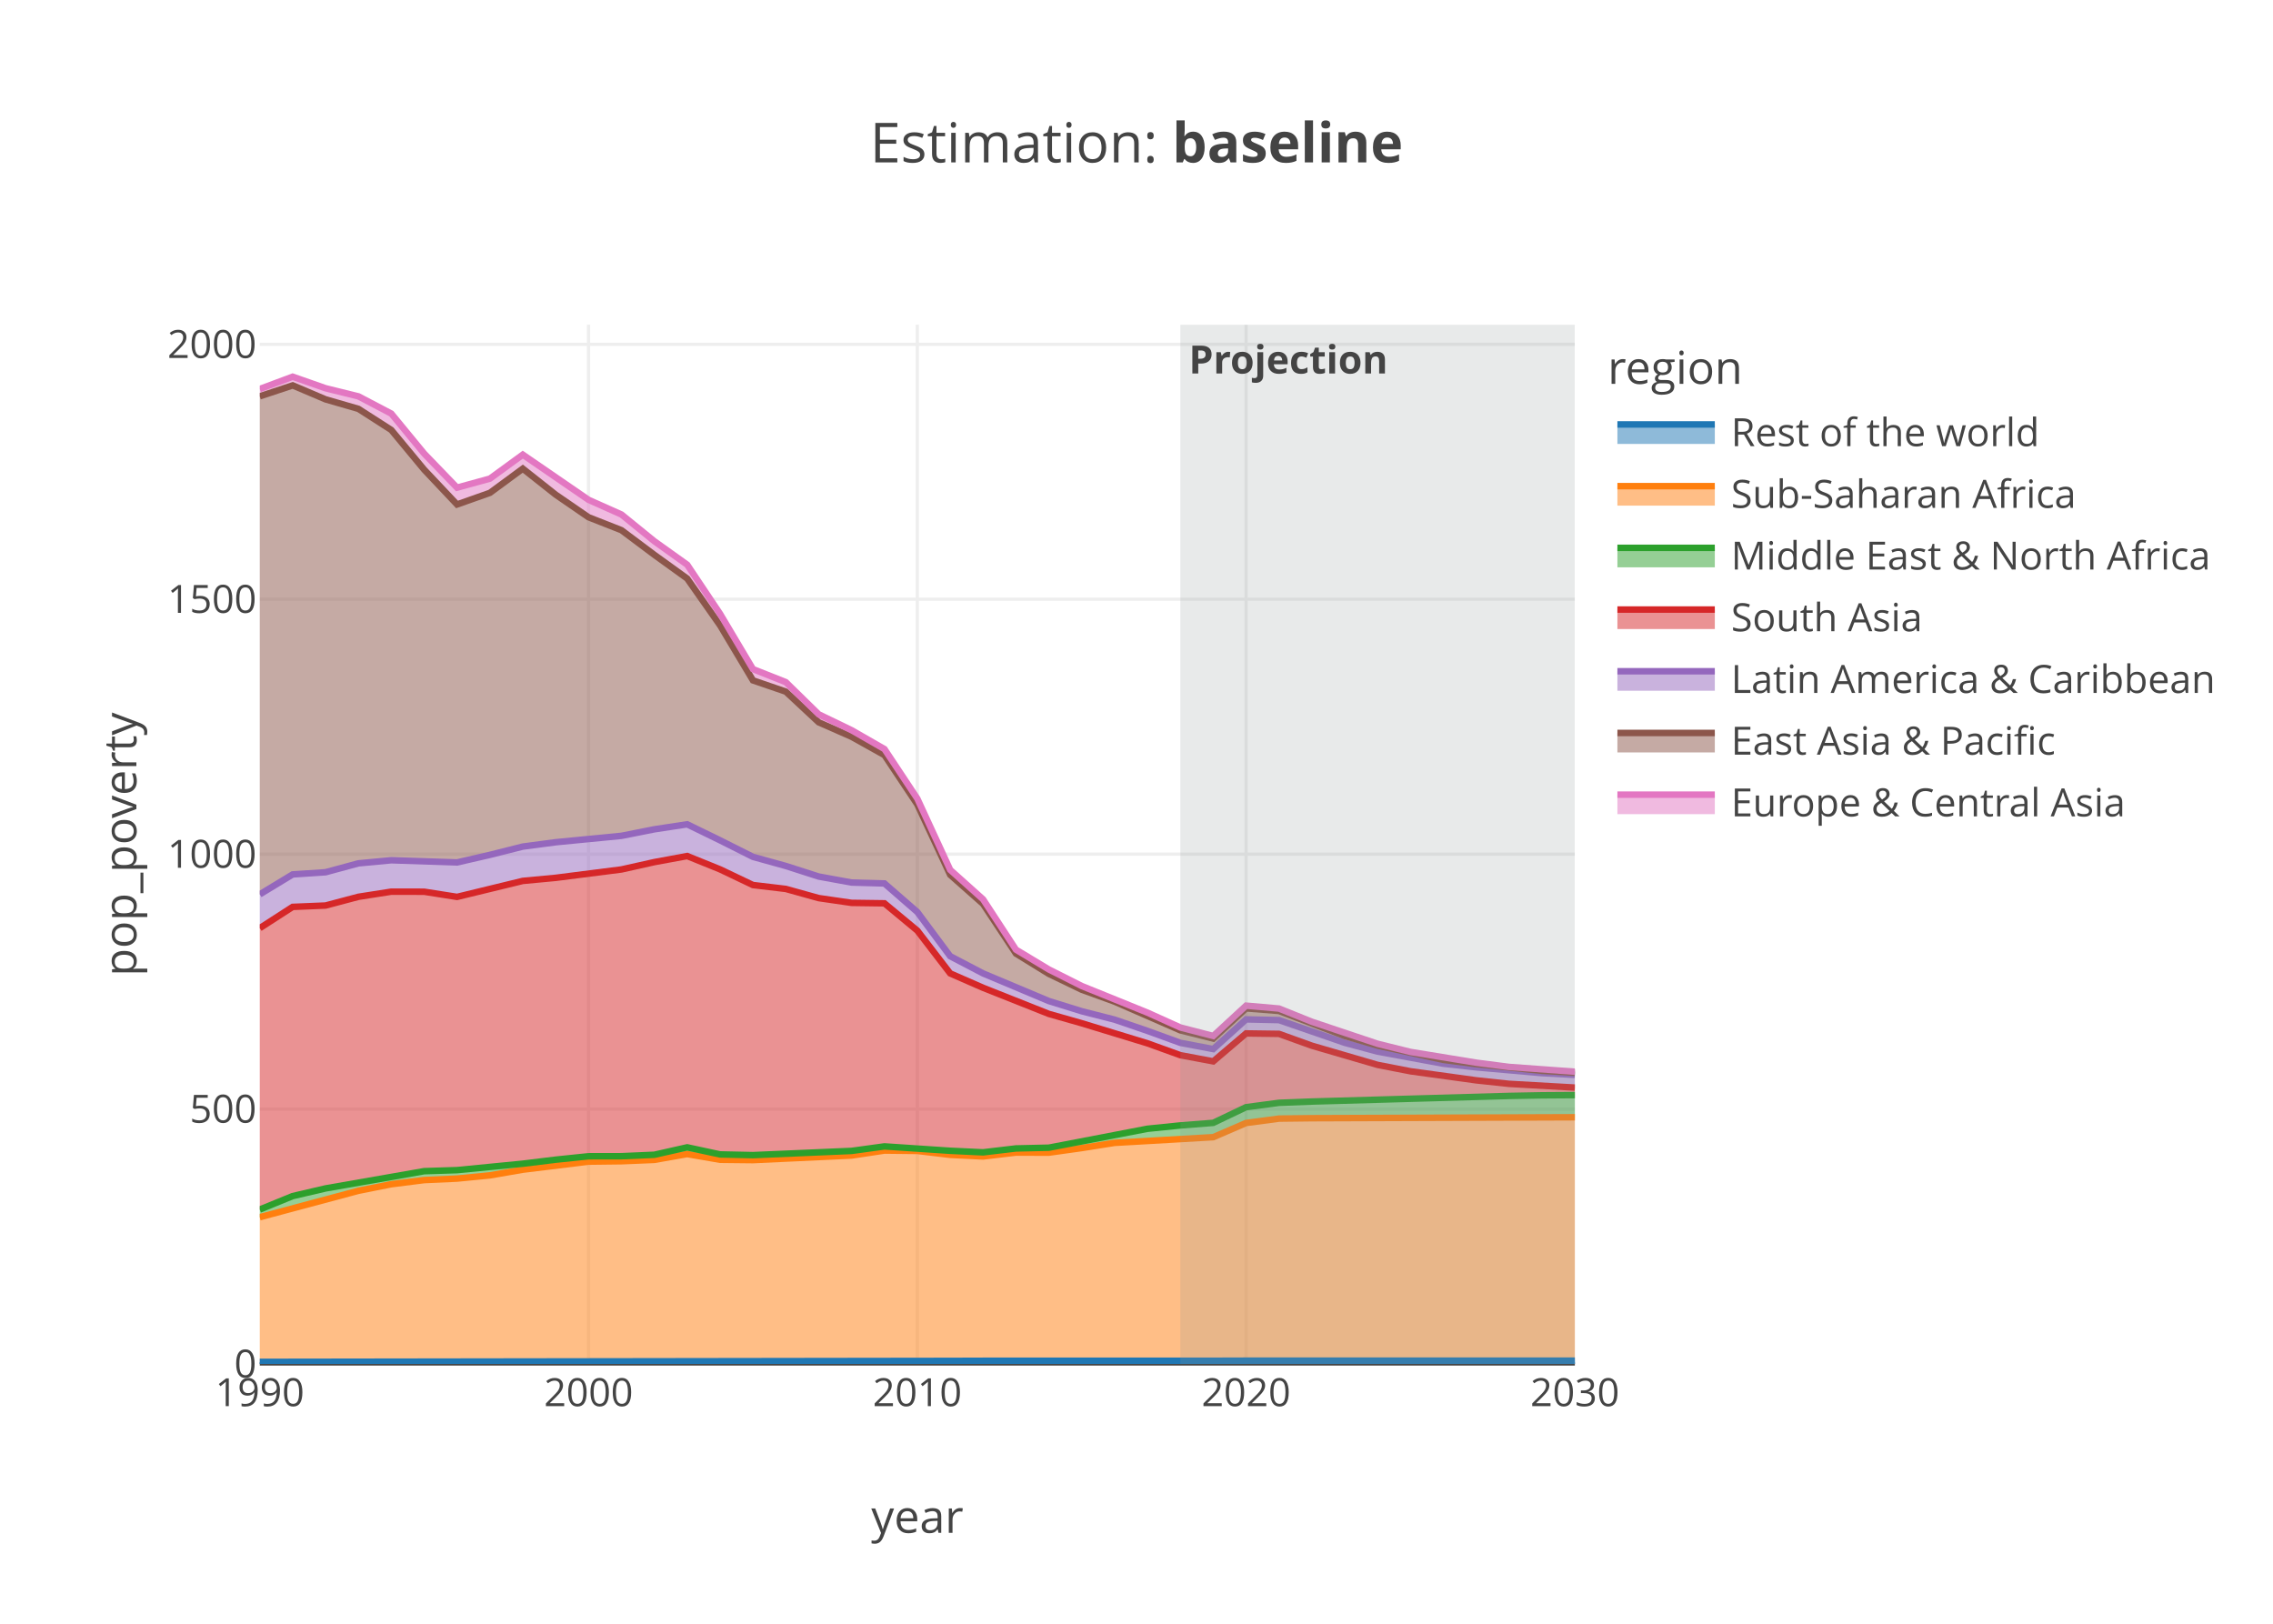
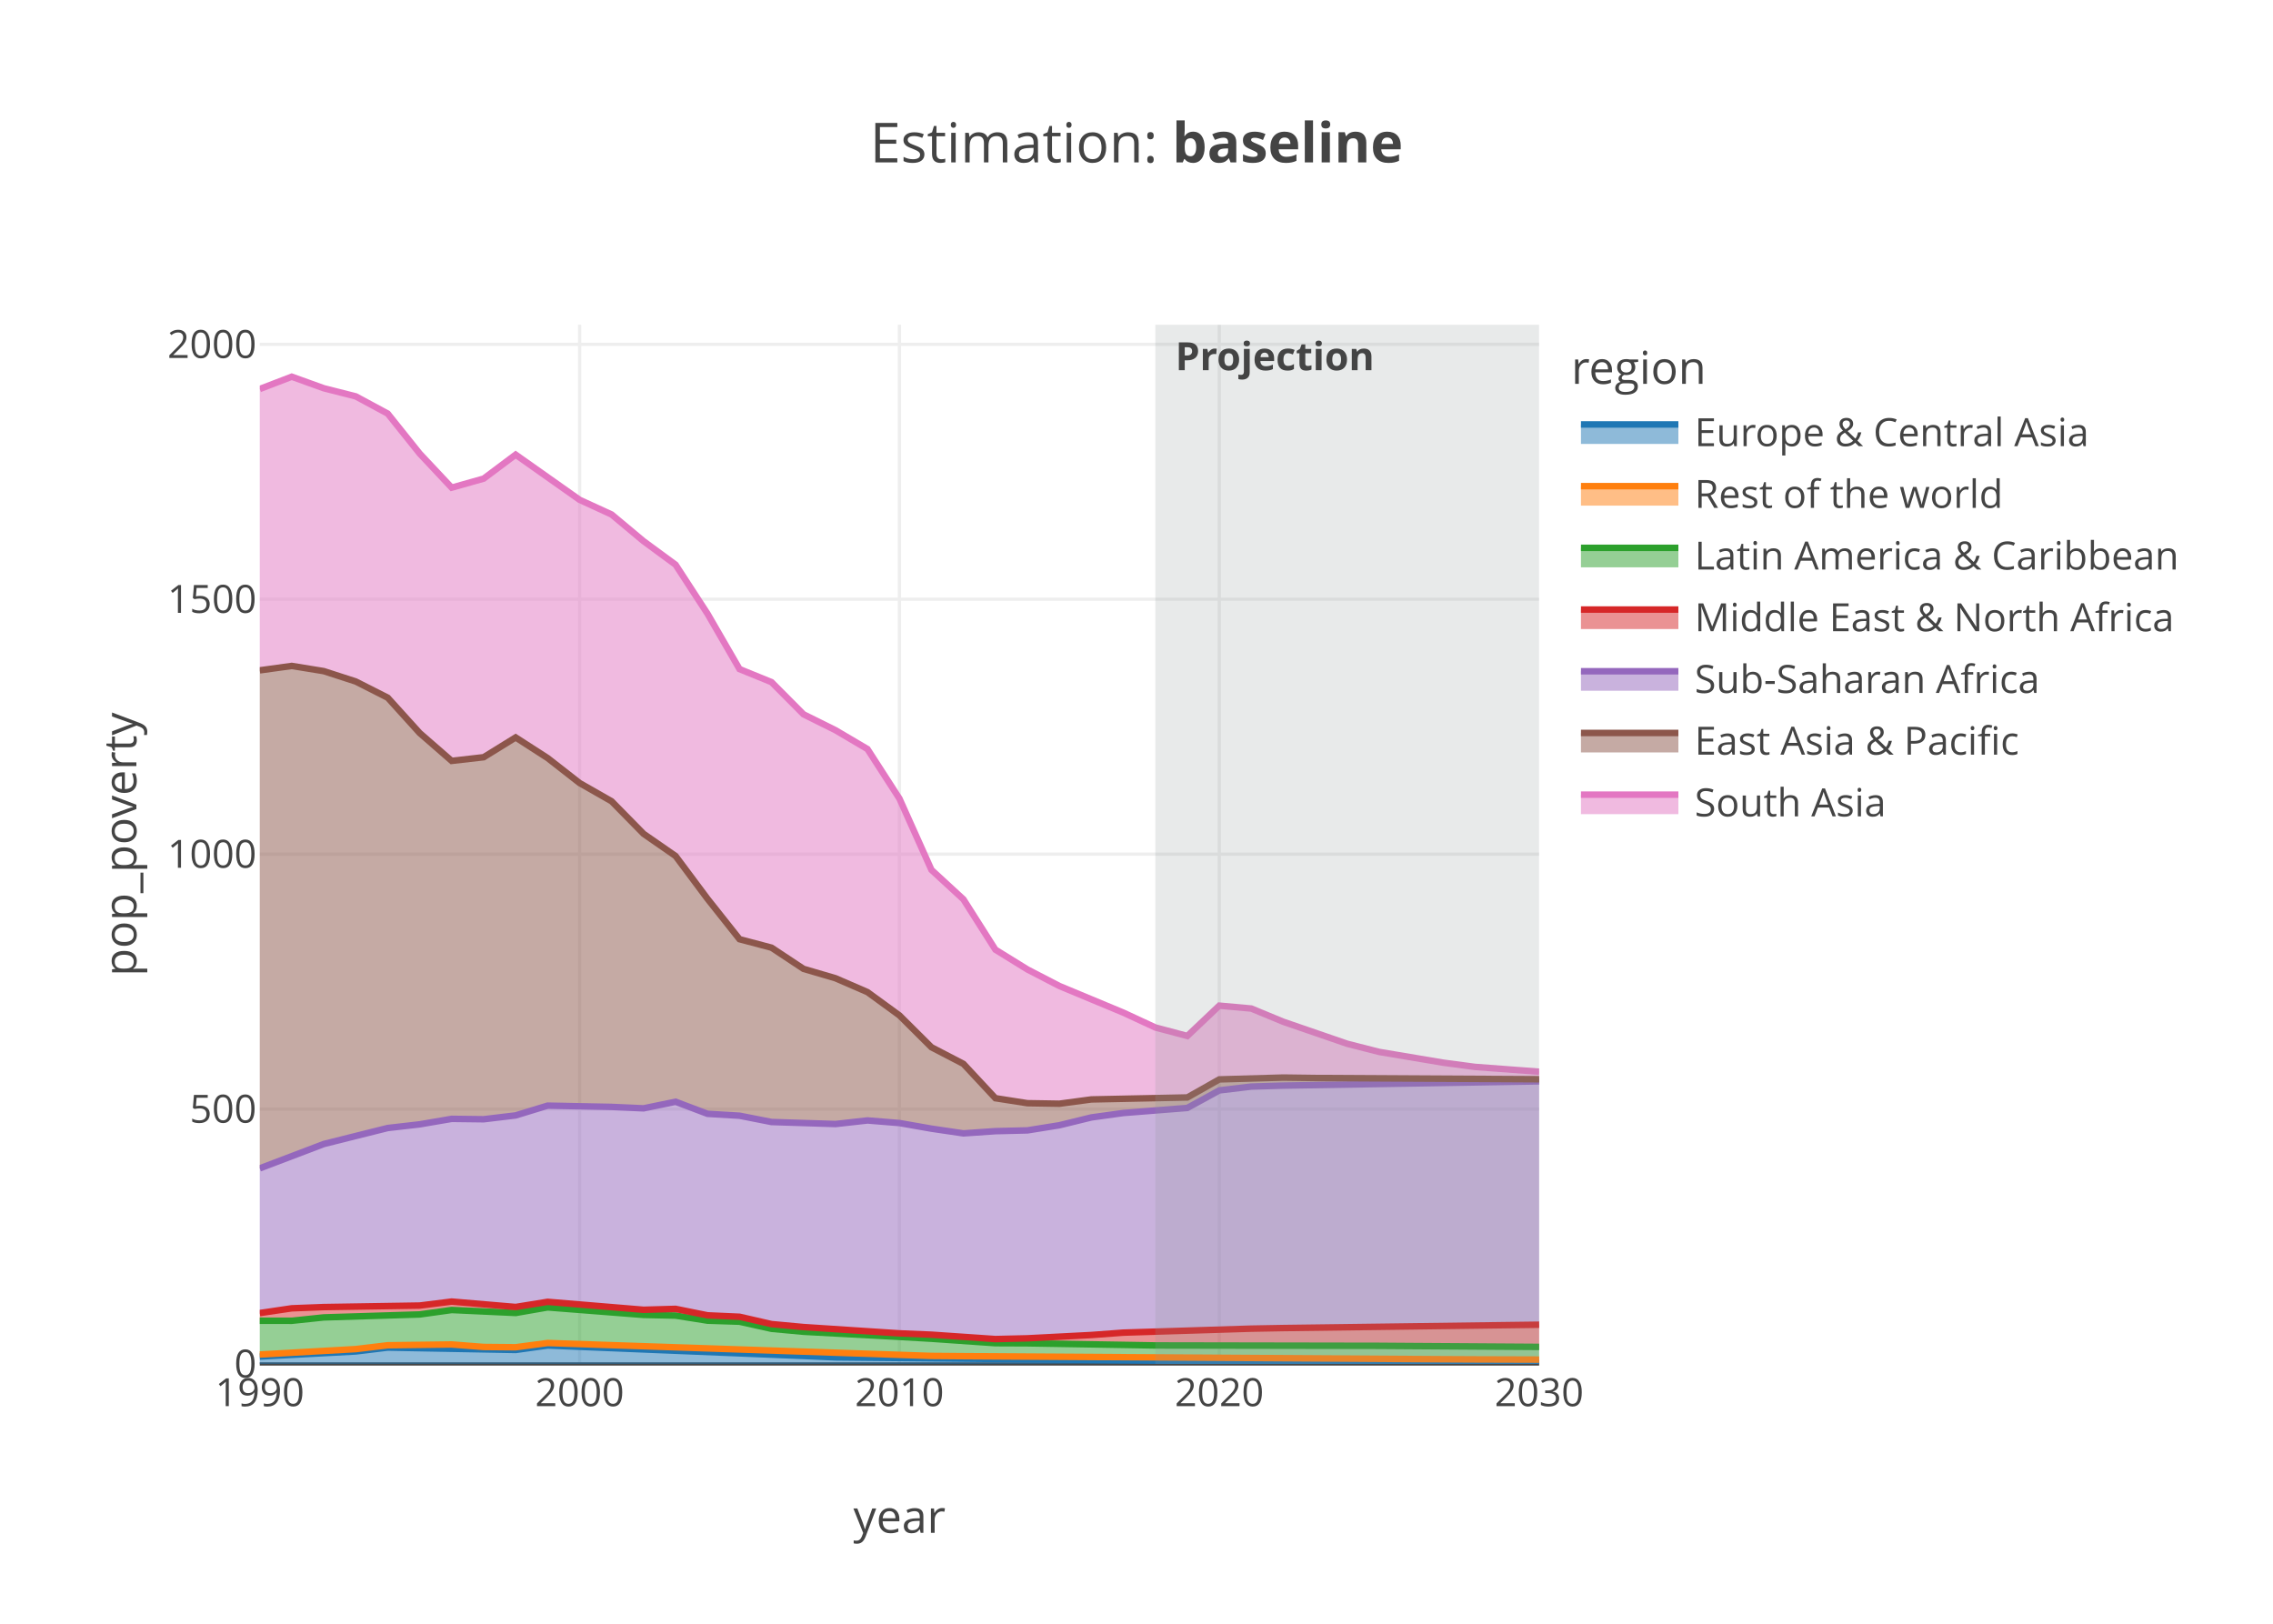
<svg xmlns="http://www.w3.org/2000/svg" class="main-svg" width="700" height="500" style="" viewBox="0 0 700 500">
  <rect x="0" y="0" width="700" height="500" style="fill: rgb(255, 255, 255); fill-opacity: 1;" />
-   <defs id="defs-37c6f0">
+   <defs id="defs-9ae7e0">
    <g class="clips">
-       <clipPath id="clip37c6f0xyplot" class="plotclip">
-         <rect width="405" height="320" />
+       <clipPath id="clip9ae7e0xyplot" class="plotclip">
+         <rect width="394" height="320" />
      </clipPath>
-       <clipPath class="axesclip" id="clip37c6f0x">
-         <rect x="80" y="0" width="405" height="500" />
+       <clipPath class="axesclip" id="clip9ae7e0x">
+         <rect x="80" y="0" width="394" height="500" />
      </clipPath>
-       <clipPath class="axesclip" id="clip37c6f0y">
+       <clipPath class="axesclip" id="clip9ae7e0y">
        <rect x="0" y="100" width="700" height="320" />
      </clipPath>
-       <clipPath class="axesclip" id="clip37c6f0xy">
-         <rect x="80" y="100" width="405" height="320" />
+       <clipPath class="axesclip" id="clip9ae7e0xy">
+         <rect x="80" y="100" width="394" height="320" />
      </clipPath>
    </g>
    <g class="gradients" />
    <g class="patterns" />
  </defs>
  <g class="bglayer" />
  <g class="layer-below">
    <g class="imagelayer" />
    <g class="shapelayer" />
  </g>
  <g class="cartesianlayer">
    <g class="subplot xy">
      <g class="layer-subplot">
        <g class="shapelayer" />
        <g class="imagelayer" />
      </g>
-       <g class="minor-gridlayer">
-         <g class="x" />
-         <g class="y" />
-       </g>
      <g class="gridlayer">
        <g class="x">
-           <path class="xgrid crisp" transform="translate(181.25,0)" d="M0,100v320" style="stroke: rgb(238, 238, 238); stroke-opacity: 1; stroke-width: 1px;" />
-           <path class="xgrid crisp" transform="translate(282.5,0)" d="M0,100v320" style="stroke: rgb(238, 238, 238); stroke-opacity: 1; stroke-width: 1px;" />
-           <path class="xgrid crisp" transform="translate(383.75,0)" d="M0,100v320" style="stroke: rgb(238, 238, 238); stroke-opacity: 1; stroke-width: 1px;" />
+           <path class="xgrid crisp" transform="translate(178.5,0)" d="M0,100v320" style="stroke: rgb(238, 238, 238); stroke-opacity: 1; stroke-width: 1px;" />
+           <path class="xgrid crisp" transform="translate(277,0)" d="M0,100v320" style="stroke: rgb(238, 238, 238); stroke-opacity: 1; stroke-width: 1px;" />
+           <path class="xgrid crisp" transform="translate(375.5,0)" d="M0,100v320" style="stroke: rgb(238, 238, 238); stroke-opacity: 1; stroke-width: 1px;" />
        </g>
        <g class="y">
-           <path class="ygrid crisp" transform="translate(0,341.51)" d="M80,0h405" style="stroke: rgb(238, 238, 238); stroke-opacity: 1; stroke-width: 1px;" />
-           <path class="ygrid crisp" transform="translate(0,263.01)" d="M80,0h405" style="stroke: rgb(238, 238, 238); stroke-opacity: 1; stroke-width: 1px;" />
-           <path class="ygrid crisp" transform="translate(0,184.52)" d="M80,0h405" style="stroke: rgb(238, 238, 238); stroke-opacity: 1; stroke-width: 1px;" />
-           <path class="ygrid crisp" transform="translate(0,106.03)" d="M80,0h405" style="stroke: rgb(238, 238, 238); stroke-opacity: 1; stroke-width: 1px;" />
+           <path class="ygrid crisp" transform="translate(0,341.51)" d="M80,0h394" style="stroke: rgb(238, 238, 238); stroke-opacity: 1; stroke-width: 1px;" />
+           <path class="ygrid crisp" transform="translate(0,263.01)" d="M80,0h394" style="stroke: rgb(238, 238, 238); stroke-opacity: 1; stroke-width: 1px;" />
+           <path class="ygrid crisp" transform="translate(0,184.52)" d="M80,0h394" style="stroke: rgb(238, 238, 238); stroke-opacity: 1; stroke-width: 1px;" />
+           <path class="ygrid crisp" transform="translate(0,106.03)" d="M80,0h394" style="stroke: rgb(238, 238, 238); stroke-opacity: 1; stroke-width: 1px;" />
        </g>
      </g>
      <g class="zerolinelayer">
-         <path class="yzl zl crisp" transform="translate(0,420)" d="M80,0h405" style="stroke: rgb(68, 68, 68); stroke-opacity: 1; stroke-width: 1px;" />
+         <path class="yzl zl crisp" transform="translate(0,420)" d="M80,0h394" style="stroke: rgb(68, 68, 68); stroke-opacity: 1; stroke-width: 1px;" />
      </g>
      <path class="xlines-below" />
      <path class="ylines-below" />
      <g class="overlines-below" />
      <g class="xaxislayer-below" />
      <g class="yaxislayer-below" />
      <g class="overaxes-below" />
-       <g class="plot" transform="translate(80,100)" clip-path="url(#clip37c6f0xyplot)">
+       <g class="plot" transform="translate(80,100)" clip-path="url(#clip9ae7e0xyplot)">
        <g class="scatterlayer mlayer">
-           <g class="trace scatter tracee6dfb1" style="stroke-miterlimit: 2;">
-             <g class="fills">
-               <g>
-                 <path class="js-fill" d="M405,320L0,320L0,319.36L212.63,319.06L222.75,319.03L293.63,319.02L303.75,318.99L405,318.99" style="fill: rgb(31, 119, 180); fill-opacity: 0.5; stroke-width: 0;" />
-               </g>
-               <g>
-                 <path class="js-fill" d="M0,274.81L30.38,266.68L40.5,264.66L50.63,263.38L60.75,262.92L70.88,261.93L81,260.18L101.25,257.7L111.38,257.58L121.5,257.16L131.63,255.37L141.75,257.12L151.88,257.23L182.25,255.82L192.38,254.29L202.5,254.4L212.63,255.61L222.75,256.11L232.88,254.91L243,254.94L253.13,253.52L263.25,251.92L273.38,251.34L293.63,250.17L303.75,245.8L313.88,244.45L324,244.33L405,244.04L405,318.99L303.75,318.99L293.63,319.02L222.75,319.03L212.63,319.06L0,319.36Z" style="fill: rgb(255, 127, 14); fill-opacity: 0.5; stroke-width: 0;" />
-               </g>
-             </g>
-             <g class="errorbars" />
-             <g class="lines">
-               <path class="js-line" d="M0,319.36L212.63,319.06L222.75,319.03L293.63,319.02L303.75,318.99L405,318.99" style="vector-effect: non-scaling-stroke; fill: none; stroke: rgb(31, 119, 180); stroke-opacity: 1; stroke-width: 2px; opacity: 1;" />
-             </g>
-             <g class="points" />
-             <g class="text" />
-           </g>
-           <g class="trace scatter tracea8eca3" style="stroke-miterlimit: 2;">
-             <g class="fills">
-               <g>
-                 <path class="js-fill" d="M0,272.45L10.13,268.31L20.25,265.95L50.63,260.64L60.75,260.32L81,258.34L91.13,257.1L101.25,256.05L111.38,256.03L121.5,255.59L131.63,253.3L141.75,255.48L151.88,255.7L182.25,254.4L192.38,253.01L212.63,254.36L222.75,254.84L232.88,253.64L243,253.41L273.38,247.58L283.5,246.55L293.63,245.76L303.75,240.93L313.88,239.59L324,239.2L384.75,237.47L394.88,237.28L405,237.21L405,244.04L324,244.33L313.88,244.45L303.75,245.8L293.63,250.17L273.38,251.34L263.25,251.92L253.13,253.52L243,254.94L232.88,254.91L222.75,256.11L212.63,255.61L202.5,254.4L192.38,254.29L182.25,255.82L151.88,257.23L141.75,257.12L131.63,255.37L121.5,257.16L111.38,257.58L101.25,257.7L81,260.18L70.88,261.93L60.75,262.92L50.63,263.38L40.5,264.66L30.38,266.68L0,274.81Z" style="fill: rgb(44, 160, 44); fill-opacity: 0.5; stroke-width: 0;" />
-               </g>
-             </g>
-             <g class="errorbars" />
-             <g class="lines">
-               <path class="js-line" d="M0,274.81L30.38,266.68L40.5,264.66L50.63,263.38L60.75,262.92L70.88,261.93L81,260.18L101.25,257.7L111.38,257.58L121.5,257.16L131.63,255.37L141.75,257.12L151.88,257.23L182.25,255.82L192.38,254.29L202.5,254.4L212.63,255.61L222.75,256.11L232.88,254.91L243,254.94L253.13,253.52L263.25,251.92L273.38,251.34L293.63,250.17L303.75,245.8L313.88,244.45L324,244.33L405,244.04" style="vector-effect: non-scaling-stroke; fill: none; stroke: rgb(255, 127, 14); stroke-opacity: 1; stroke-width: 2px; opacity: 1;" />
-             </g>
-             <g class="points" />
-             <g class="text" />
-           </g>
-           <g class="trace scatter trace285549" style="stroke-miterlimit: 2;">
-             <g class="fills">
-               <g>
-                 <path class="js-fill" d="M0,185.8L10.13,179.26L20.25,178.84L30.38,176.15L40.5,174.57L50.63,174.59L60.75,176.18L81,171.26L91.13,170.31L111.38,167.73L121.5,165.47L131.63,163.6L141.75,167.7L151.88,172.53L162,173.73L172.13,176.55L182.25,178.02L192.38,178.16L202.5,186.56L212.63,199.74L222.75,204.17L243,212.21L253.13,215.09L273.38,221.27L283.5,224.92L293.63,226.83L303.75,218.22L313.88,218.36L324,222L344.25,227.91L354.38,229.88L374.63,232.67L384.75,233.75L405,234.9L405,237.21L394.88,237.28L384.75,237.47L324,239.2L313.88,239.59L303.75,240.93L293.63,245.76L283.5,246.55L273.38,247.58L243,253.41L232.88,253.64L222.75,254.84L212.63,254.36L192.38,253.01L182.25,254.4L151.88,255.7L141.75,255.48L131.63,253.3L121.5,255.59L111.38,256.03L101.25,256.05L91.13,257.1L81,258.34L60.75,260.32L50.63,260.64L20.25,265.95L10.13,268.31L0,272.45Z" style="fill: rgb(214, 39, 40); fill-opacity: 0.5; stroke-width: 0;" />
-               </g>
-             </g>
-             <g class="errorbars" />
-             <g class="lines">
-               <path class="js-line" d="M0,272.45L10.13,268.31L20.25,265.95L50.63,260.64L60.75,260.32L81,258.34L91.13,257.1L101.25,256.05L111.38,256.03L121.5,255.59L131.63,253.3L141.75,255.48L151.88,255.7L182.25,254.4L192.38,253.01L212.63,254.36L222.75,254.84L232.88,253.64L243,253.41L273.38,247.58L283.5,246.55L293.63,245.76L303.75,240.93L313.88,239.59L324,239.2L384.75,237.47L394.88,237.28L405,237.21" style="vector-effect: non-scaling-stroke; fill: none; stroke: rgb(44, 160, 44); stroke-opacity: 1; stroke-width: 2px; opacity: 1;" />
-             </g>
-             <g class="points" />
-             <g class="text" />
-           </g>
-           <g class="trace scatter trace031936" style="stroke-miterlimit: 2;">
-             <g class="fills">
-               <g>
-                 <path class="js-fill" d="M0,175.4L10.13,169.26L20.25,168.59L30.38,165.85L40.5,164.9L60.75,165.57L70.88,163.24L81,160.69L91.13,159.35L111.38,157.38L121.5,155.37L131.63,153.83L141.75,158.76L151.88,163.85L162,166.66L172.13,169.91L182.25,171.76L192.38,172.04L202.5,180.84L212.63,194.45L222.75,199.74L243,208.25L253.13,211.39L263.25,213.97L273.38,217.44L283.5,221.12L293.63,223.04L303.75,213.9L313.88,214.12L334.13,221.11L344.25,223.82L364.5,227.55L374.63,228.67L394.88,230.45L405,230.99L405,234.9L384.75,233.75L374.63,232.67L354.38,229.88L344.25,227.91L324,222L313.88,218.36L303.75,218.22L293.63,226.83L283.5,224.92L273.38,221.27L253.13,215.09L243,212.21L222.75,204.17L212.63,199.74L202.5,186.56L192.38,178.16L182.25,178.02L172.13,176.55L162,173.73L151.88,172.53L141.75,167.7L131.63,163.6L121.5,165.47L111.38,167.73L91.13,170.31L81,171.26L60.75,176.18L50.63,174.59L40.5,174.57L30.38,176.15L20.25,178.84L10.13,179.26L0,185.8Z" style="fill: rgb(148, 103, 189); fill-opacity: 0.5; stroke-width: 0;" />
-               </g>
-             </g>
-             <g class="errorbars" />
-             <g class="lines">
-               <path class="js-line" d="M0,185.8L10.13,179.26L20.25,178.84L30.38,176.15L40.5,174.57L50.63,174.59L60.75,176.18L81,171.26L91.13,170.31L111.38,167.73L121.5,165.47L131.63,163.6L141.75,167.7L151.88,172.53L162,173.73L172.13,176.55L182.25,178.02L192.38,178.16L202.5,186.56L212.63,199.74L222.75,204.17L243,212.21L253.13,215.09L273.38,221.27L283.5,224.92L293.63,226.83L303.75,218.22L313.88,218.36L324,222L344.25,227.91L354.38,229.88L374.63,232.67L384.75,233.75L405,234.9" style="vector-effect: non-scaling-stroke; fill: none; stroke: rgb(214, 39, 40); stroke-opacity: 1; stroke-width: 2px; opacity: 1;" />
-             </g>
-             <g class="points" />
-             <g class="text" />
-           </g>
-           <g class="trace scatter tracec7bfd0" style="stroke-miterlimit: 2;">
-             <g class="fills">
-               <g>
-                 <path class="js-fill" d="M0,22.04L10.13,18.67L20.25,22.97L30.38,25.9L40.5,32.4L50.63,44.62L60.75,55.34L70.88,51.76L81,44.31L91.13,52.32L101.25,59.28L111.38,63.26L121.5,70.84L131.63,78.15L141.75,92.56L151.88,109.51L162,112.98L172.13,122.42L182.25,126.87L192.38,132.52L202.5,147.7L212.63,169.39L222.75,178.35L232.88,193.64L243,199.88L253.13,204.76L263.25,208.43L283.5,217.27L293.63,219.81L303.75,210.51L313.88,211.31L334.13,219.02L344.25,221.98L364.5,226.37L374.63,227.68L394.88,229.74L405,230.34L405,230.99L394.88,230.45L374.63,228.67L364.5,227.55L344.25,223.82L334.13,221.11L313.88,214.12L303.75,213.9L293.63,223.04L283.5,221.12L273.38,217.44L263.25,213.97L253.13,211.39L243,208.25L222.75,199.74L212.63,194.45L202.5,180.84L192.38,172.04L182.25,171.76L172.13,169.91L162,166.66L151.88,163.85L141.75,158.76L131.63,153.83L121.5,155.37L111.38,157.38L91.13,159.35L81,160.69L70.88,163.24L60.75,165.57L40.5,164.9L30.38,165.85L20.25,168.59L10.13,169.26L0,175.4Z" style="fill: rgb(140, 86, 75); fill-opacity: 0.5; stroke-width: 0;" />
-               </g>
-             </g>
-             <g class="errorbars" />
-             <g class="lines">
-               <path class="js-line" d="M0,175.4L10.13,169.26L20.25,168.59L30.38,165.85L40.5,164.9L60.75,165.57L70.88,163.24L81,160.69L91.13,159.35L111.38,157.38L121.5,155.37L131.63,153.83L141.75,158.76L151.88,163.85L162,166.66L172.13,169.91L182.25,171.76L192.38,172.04L202.5,180.84L212.63,194.45L222.75,199.74L243,208.25L253.13,211.39L263.25,213.97L273.38,217.44L283.5,221.12L293.63,223.04L303.75,213.9L313.88,214.12L334.13,221.11L344.25,223.82L364.5,227.55L374.63,228.67L394.88,230.45L405,230.99" style="vector-effect: non-scaling-stroke; fill: none; stroke: rgb(148, 103, 189); stroke-opacity: 1; stroke-width: 2px; opacity: 1;" />
-             </g>
-             <g class="points" />
-             <g class="text" />
-           </g>
-           <g class="trace scatter traceefa8aa" style="stroke-miterlimit: 2;">
-             <g class="fills">
-               <g>
-                 <path class="js-fill" d="M0,19.78L10.13,16L20.25,19.55L30.38,22.05L40.5,27.36L50.63,39.67L60.75,50.16L70.88,47.38L81,40L101.25,53.91L111.38,58.43L121.5,66.65L131.63,73.89L141.75,89.01L151.88,106.04L162,110.05L172.13,119.96L182.25,124.85L192.38,130.66L202.5,145.92L212.63,167.86L222.75,176.93L232.88,192.43L243,198.52L253.13,203.62L273.38,211.82L283.5,216.39L293.63,219.01L303.75,209.67L313.88,210.56L324,214.63L344.25,221.41L354.38,223.92L374.63,227.23L384.75,228.54L405,230.01L405,230.34L394.88,229.74L374.63,227.68L364.5,226.37L344.25,221.98L334.13,219.02L313.88,211.31L303.75,210.51L293.63,219.81L283.5,217.27L263.25,208.43L253.13,204.76L243,199.88L232.88,193.64L222.75,178.35L212.63,169.39L202.5,147.7L192.38,132.52L182.25,126.87L172.13,122.42L162,112.98L151.88,109.51L141.75,92.56L131.63,78.15L121.5,70.84L111.38,63.26L101.25,59.28L91.13,52.32L81,44.31L70.88,51.76L60.75,55.34L50.63,44.62L40.5,32.4L30.38,25.9L20.25,22.97L10.13,18.67L0,22.04Z" style="fill: rgb(227, 119, 194); fill-opacity: 0.5; stroke-width: 0;" />
-               </g>
-             </g>
-             <g class="errorbars" />
-             <g class="lines">
-               <path class="js-line" d="M0,22.04L10.13,18.67L20.25,22.97L30.38,25.9L40.5,32.4L50.63,44.62L60.75,55.34L70.88,51.76L81,44.31L91.13,52.32L101.25,59.28L111.38,63.26L121.5,70.84L131.63,78.15L141.75,92.56L151.88,109.51L162,112.98L172.13,122.42L182.25,126.87L192.38,132.52L202.5,147.7L212.63,169.39L222.75,178.35L232.88,193.64L243,199.88L253.13,204.76L263.25,208.43L283.5,217.27L293.63,219.81L303.75,210.51L313.88,211.31L334.13,219.02L344.25,221.98L364.5,226.37L374.63,227.68L394.88,229.74L405,230.34" style="vector-effect: non-scaling-stroke; fill: none; stroke: rgb(140, 86, 75); stroke-opacity: 1; stroke-width: 2px; opacity: 1;" />
-             </g>
-             <g class="points" />
-             <g class="text" />
-           </g>
-           <g class="trace scatter trace686730" style="stroke-miterlimit: 2;">
+           <g class="trace scatter trace6ba1b6" style="stroke-miterlimit: 2;">
+             <g class="fills">
+               <g>
+                 <path class="js-fill" d="M394,320L0,320L0,317.73L29.55,316.15L39.4,314.96L78.8,315.69L88.65,314.32L167.45,317.54L177.3,317.98L295.5,319.16L305.35,319.25L394,319.67" style="fill: rgb(31, 119, 180); fill-opacity: 0.5; stroke-width: 0;" />
+               </g>
+               <g>
+                 <path class="js-fill" d="M0,317.1L29.55,315.43L39.4,314.25L59.1,314L68.95,314.77L78.8,314.86L88.65,313.55L206.85,317.53L216.7,317.61L364.45,318.55L374.3,318.6L394,318.66L394,319.67L305.35,319.25L295.5,319.16L177.3,317.98L167.45,317.54L88.65,314.32L78.8,315.69L39.4,314.96L29.55,316.15L0,317.73Z" style="fill: rgb(255, 127, 14); fill-opacity: 0.5; stroke-width: 0;" />
+               </g>
+             </g>
+             <g class="errorbars" />
+             <g class="lines">
+               <path class="js-line" d="M0,317.73L29.55,316.15L39.4,314.96L78.8,315.69L88.65,314.32L167.45,317.54L177.3,317.98L295.5,319.16L305.35,319.25L394,319.67" style="vector-effect: non-scaling-stroke; fill: none; stroke: rgb(31, 119, 180); stroke-opacity: 1; stroke-width: 2px; opacity: 1;" />
+             </g>
+             <g class="points" />
+             <g class="text" />
+           </g>
+           <g class="trace scatter trace8d15b5" style="stroke-miterlimit: 2;">
+             <g class="fills">
+               <g>
+                 <path class="js-fill" d="M0,306.69L9.85,306.71L19.7,305.67L49.25,304.76L59.1,303.39L78.8,304.3L88.65,302.59L118.2,304.9L128.05,305.11L137.9,306.67L147.75,306.99L157.6,309.18L167.45,310.09L197,311.67L206.85,312.24L226.55,313.61L236.4,313.65L265.95,314.13L275.8,314.3L344.75,314.42L354.6,314.49L394,314.75L394,318.66L374.3,318.6L364.45,318.55L216.7,317.61L206.85,317.53L88.65,313.55L78.8,314.86L68.95,314.77L59.1,314L39.4,314.25L29.55,315.43L0,317.1Z" style="fill: rgb(44, 160, 44); fill-opacity: 0.5; stroke-width: 0;" />
+               </g>
+             </g>
+             <g class="errorbars" />
+             <g class="lines">
+               <path class="js-line" d="M0,317.1L29.55,315.43L39.4,314.25L59.1,314L68.95,314.77L78.8,314.86L88.65,313.55L206.85,317.53L216.7,317.61L364.45,318.55L374.3,318.6L394,318.66" style="vector-effect: non-scaling-stroke; fill: none; stroke: rgb(255, 127, 14); stroke-opacity: 1; stroke-width: 2px; opacity: 1;" />
+             </g>
+             <g class="points" />
+             <g class="text" />
+           </g>
+           <g class="trace scatter tracefcb1fd" style="stroke-miterlimit: 2;">
+             <g class="fills">
+               <g>
+                 <path class="js-fill" d="M0,304.33L9.85,302.87L19.7,302.49L49.25,302.02L59.1,300.79L78.8,302.46L88.65,300.87L118.2,303.32L128.05,303.04L137.9,305.03L147.75,305.47L157.6,307.73L167.45,308.64L197,310.58L206.85,310.99L226.55,312.34L236.4,312.11L256.1,311.09L265.95,310.36L305.35,309.13L315.2,308.95L394,307.92L394,314.75L354.6,314.49L344.75,314.42L275.8,314.3L265.95,314.13L236.4,313.65L226.55,313.61L206.85,312.24L197,311.67L167.45,310.09L157.6,309.18L147.75,306.99L137.9,306.67L128.05,305.11L118.2,304.9L88.65,302.59L78.8,304.3L59.1,303.39L49.25,304.76L19.7,305.67L9.85,306.71L0,306.69Z" style="fill: rgb(214, 39, 40); fill-opacity: 0.5; stroke-width: 0;" />
+               </g>
+             </g>
+             <g class="errorbars" />
+             <g class="lines">
+               <path class="js-line" d="M0,306.69L9.85,306.71L19.7,305.67L49.25,304.76L59.1,303.39L78.8,304.3L88.65,302.59L118.2,304.9L128.05,305.11L137.9,306.67L147.75,306.99L157.6,309.18L167.45,310.09L197,311.67L206.85,312.24L226.55,313.61L236.4,313.65L265.95,314.13L275.8,314.3L344.75,314.42L354.6,314.49L394,314.75" style="vector-effect: non-scaling-stroke; fill: none; stroke: rgb(44, 160, 44); stroke-opacity: 1; stroke-width: 2px; opacity: 1;" />
+             </g>
+             <g class="points" />
+             <g class="text" />
+           </g>
+           <g class="trace scatter trace5d6a9f" style="stroke-miterlimit: 2;">
+             <g class="fills">
+               <g>
+                 <path class="js-fill" d="M0,259.77L19.7,252.28L29.55,249.81L39.4,247.35L49.25,246.22L59.1,244.53L68.95,244.65L78.8,243.47L88.65,240.46L108.35,240.85L118.2,241.29L128.05,239.26L137.9,242.98L147.75,243.56L157.6,245.5L177.3,246.12L187.15,245.02L197,245.82L206.85,247.55L216.7,249L226.55,248.32L236.4,248.08L246.25,246.5L256.1,244.09L265.95,242.73L285.65,241.17L295.5,235.77L305.35,234.59L315.2,234.29L394,232.98L394,307.92L315.2,308.95L305.35,309.13L265.95,310.36L256.1,311.09L236.4,312.11L226.55,312.34L206.85,310.99L197,310.58L167.45,308.64L157.6,307.73L147.75,305.47L137.9,305.03L128.05,303.04L118.2,303.32L88.65,300.87L78.8,302.46L59.1,300.79L49.25,302.02L19.7,302.49L9.85,302.87L0,304.33Z" style="fill: rgb(148, 103, 189); fill-opacity: 0.5; stroke-width: 0;" />
+               </g>
+             </g>
+             <g class="errorbars" />
+             <g class="lines">
+               <path class="js-line" d="M0,304.33L9.85,302.87L19.7,302.49L49.25,302.02L59.1,300.79L78.8,302.46L88.65,300.87L118.2,303.32L128.05,303.04L137.9,305.03L147.75,305.47L157.6,307.73L167.45,308.64L197,310.58L206.85,310.99L226.55,312.34L236.4,312.11L256.1,311.09L265.95,310.36L305.35,309.13L315.2,308.95L394,307.92" style="vector-effect: non-scaling-stroke; fill: none; stroke: rgb(214, 39, 40); stroke-opacity: 1; stroke-width: 2px; opacity: 1;" />
+             </g>
+             <g class="points" />
+             <g class="text" />
+           </g>
+           <g class="trace scatter tracea65214" style="stroke-miterlimit: 2;">
+             <g class="fills">
+               <g>
+                 <path class="js-fill" d="M0,106.42L9.85,105.06L19.7,106.66L29.55,109.85L39.4,114.84L49.25,125.72L59.1,134.3L68.95,133.17L78.8,127.08L88.65,133.43L98.5,141.12L108.35,146.74L118.2,156.76L128.05,163.59L137.9,176.79L147.75,189.21L157.6,191.82L167.45,198.34L177.3,201.23L187.15,205.5L197,212.68L206.85,222.48L216.7,227.6L226.55,238.17L236.4,239.71L246.25,239.87L256.1,238.55L285.65,237.94L295.5,232.38L315.2,231.82L325.05,231.95L394,232.33L394,232.98L315.2,234.29L305.35,234.59L295.5,235.77L285.65,241.17L265.95,242.73L256.1,244.09L246.25,246.5L236.4,248.08L226.55,248.32L216.7,249L206.85,247.55L197,245.82L187.15,245.02L177.3,246.12L157.6,245.5L147.75,243.56L137.9,242.98L128.05,239.26L118.2,241.29L108.35,240.85L88.65,240.46L78.8,243.47L68.95,244.65L59.1,244.53L49.25,246.22L39.4,247.35L29.55,249.81L19.7,252.28L0,259.77Z" style="fill: rgb(140, 86, 75); fill-opacity: 0.5; stroke-width: 0;" />
+               </g>
+             </g>
+             <g class="errorbars" />
+             <g class="lines">
+               <path class="js-line" d="M0,259.77L19.7,252.28L29.55,249.81L39.4,247.35L49.25,246.22L59.1,244.53L68.95,244.65L78.8,243.47L88.65,240.46L108.35,240.85L118.2,241.29L128.05,239.26L137.9,242.98L147.75,243.56L157.6,245.5L177.3,246.12L187.15,245.02L197,245.82L206.85,247.55L216.7,249L226.55,248.32L236.4,248.08L246.25,246.5L256.1,244.09L265.95,242.73L285.65,241.17L295.5,235.77L305.35,234.59L315.2,234.29L394,232.98" style="vector-effect: non-scaling-stroke; fill: none; stroke: rgb(148, 103, 189); stroke-opacity: 1; stroke-width: 2px; opacity: 1;" />
+             </g>
+             <g class="points" />
+             <g class="text" />
+           </g>
+           <g class="trace scatter trace39f60c" style="stroke-miterlimit: 2;">
+             <g class="fills">
+               <g>
+                 <path class="js-fill" d="M0,19.78L9.85,16L19.7,19.55L29.55,22.05L39.4,27.36L49.25,39.67L59.1,50.16L68.95,47.38L78.8,40L98.5,53.91L108.35,58.43L118.2,66.65L128.05,73.89L137.9,89.01L147.75,106.04L157.6,110.05L167.45,119.96L177.3,124.85L187.15,130.66L197,145.92L206.85,167.86L216.7,176.93L226.55,192.43L236.4,198.52L246.25,203.62L265.95,211.82L275.8,216.39L285.65,219.01L295.5,209.67L305.35,210.56L315.2,214.63L334.9,221.41L344.75,223.92L364.45,227.23L374.3,228.54L394,230.01L394,232.33L325.05,231.95L315.2,231.82L295.5,232.38L285.65,237.94L256.1,238.55L246.25,239.87L236.4,239.71L226.55,238.17L216.7,227.6L206.85,222.48L197,212.68L187.15,205.5L177.3,201.23L167.45,198.34L157.6,191.82L147.75,189.21L137.9,176.79L128.05,163.59L118.2,156.76L108.35,146.74L98.5,141.12L88.65,133.43L78.8,127.08L68.95,133.17L59.1,134.3L49.25,125.72L39.4,114.84L29.55,109.85L19.7,106.66L9.85,105.06L0,106.42Z" style="fill: rgb(227, 119, 194); fill-opacity: 0.5; stroke-width: 0;" />
+               </g>
+             </g>
+             <g class="errorbars" />
+             <g class="lines">
+               <path class="js-line" d="M0,106.42L9.85,105.06L19.7,106.66L29.55,109.85L39.4,114.84L49.25,125.72L59.1,134.3L68.95,133.17L78.8,127.08L88.65,133.43L98.5,141.12L108.35,146.74L118.2,156.76L128.05,163.59L137.9,176.79L147.75,189.21L157.6,191.82L167.45,198.34L177.3,201.23L187.15,205.5L197,212.68L206.85,222.48L216.7,227.6L226.55,238.17L236.4,239.71L246.25,239.87L256.1,238.55L285.65,237.94L295.5,232.38L315.2,231.82L325.05,231.95L394,232.33" style="vector-effect: non-scaling-stroke; fill: none; stroke: rgb(140, 86, 75); stroke-opacity: 1; stroke-width: 2px; opacity: 1;" />
+             </g>
+             <g class="points" />
+             <g class="text" />
+           </g>
+           <g class="trace scatter trace7d3021" style="stroke-miterlimit: 2;">
            <g class="fills" />
            <g class="errorbars" />
            <g class="lines">
-               <path class="js-line" d="M0,19.78L10.13,16L20.25,19.55L30.38,22.05L40.5,27.36L50.63,39.67L60.75,50.16L70.88,47.38L81,40L101.25,53.91L111.38,58.43L121.5,66.65L131.63,73.89L141.75,89.01L151.88,106.04L162,110.05L172.13,119.96L182.25,124.85L192.38,130.66L202.5,145.92L212.63,167.86L222.75,176.93L232.88,192.43L243,198.52L253.13,203.62L273.38,211.82L283.5,216.39L293.63,219.01L303.75,209.67L313.88,210.56L324,214.63L344.25,221.41L354.38,223.92L374.63,227.23L384.75,228.54L405,230.01" style="vector-effect: non-scaling-stroke; fill: none; stroke: rgb(227, 119, 194); stroke-opacity: 1; stroke-width: 2px; opacity: 1;" />
+               <path class="js-line" d="M0,19.78L9.85,16L19.7,19.55L29.55,22.05L39.4,27.36L49.25,39.67L59.1,50.16L68.95,47.38L78.8,40L98.5,53.91L108.35,58.43L118.2,66.65L128.05,73.89L137.9,89.01L147.75,106.04L157.6,110.05L167.45,119.96L177.3,124.85L187.15,130.66L197,145.92L206.85,167.86L216.7,176.93L226.55,192.43L236.4,198.52L246.25,203.62L265.95,211.82L275.8,216.39L285.65,219.01L295.5,209.67L305.35,210.56L315.2,214.63L334.9,221.41L344.75,223.92L364.45,227.23L374.3,228.54L394,230.01" style="vector-effect: non-scaling-stroke; fill: none; stroke: rgb(227, 119, 194); stroke-opacity: 1; stroke-width: 2px; opacity: 1;" />
            </g>
            <g class="points" />
            <g class="text" />
          </g>
        </g>
      </g>
      <g class="overplot" />
      <path class="xlines-above crisp" d="M0,0" style="fill: none;" />
      <path class="ylines-above crisp" d="M0,0" style="fill: none;" />
      <g class="overlines-above" />
      <g class="xaxislayer-above">
        <g class="xtick">
          <text text-anchor="middle" x="0" y="433" transform="translate(80,0)" style="font-family: 'Open Sans', verdana, arial, sans-serif; font-size: 12px; fill: rgb(68, 68, 68); fill-opacity: 1; white-space: pre; opacity: 1;">1990</text>
        </g>
        <g class="xtick">
-           <text text-anchor="middle" x="0" y="433" style="font-family: 'Open Sans', verdana, arial, sans-serif; font-size: 12px; fill: rgb(68, 68, 68); fill-opacity: 1; white-space: pre; opacity: 1;" transform="translate(181.25,0)">2000</text>
-         </g>
-         <g class="xtick">
-           <text text-anchor="middle" x="0" y="433" style="font-family: 'Open Sans', verdana, arial, sans-serif; font-size: 12px; fill: rgb(68, 68, 68); fill-opacity: 1; white-space: pre; opacity: 1;" transform="translate(282.5,0)">2010</text>
-         </g>
-         <g class="xtick">
-           <text text-anchor="middle" x="0" y="433" style="font-family: 'Open Sans', verdana, arial, sans-serif; font-size: 12px; fill: rgb(68, 68, 68); fill-opacity: 1; white-space: pre; opacity: 1;" transform="translate(383.75,0)">2020</text>
-         </g>
-         <g class="xtick">
-           <text text-anchor="middle" x="0" y="433" style="font-family: 'Open Sans', verdana, arial, sans-serif; font-size: 12px; fill: rgb(68, 68, 68); fill-opacity: 1; white-space: pre; opacity: 1;" transform="translate(485,0)">2030</text>
+           <text text-anchor="middle" x="0" y="433" style="font-family: 'Open Sans', verdana, arial, sans-serif; font-size: 12px; fill: rgb(68, 68, 68); fill-opacity: 1; white-space: pre; opacity: 1;" transform="translate(178.5,0)">2000</text>
+         </g>
+         <g class="xtick">
+           <text text-anchor="middle" x="0" y="433" style="font-family: 'Open Sans', verdana, arial, sans-serif; font-size: 12px; fill: rgb(68, 68, 68); fill-opacity: 1; white-space: pre; opacity: 1;" transform="translate(277,0)">2010</text>
+         </g>
+         <g class="xtick">
+           <text text-anchor="middle" x="0" y="433" style="font-family: 'Open Sans', verdana, arial, sans-serif; font-size: 12px; fill: rgb(68, 68, 68); fill-opacity: 1; white-space: pre; opacity: 1;" transform="translate(375.5,0)">2020</text>
+         </g>
+         <g class="xtick">
+           <text text-anchor="middle" x="0" y="433" style="font-family: 'Open Sans', verdana, arial, sans-serif; font-size: 12px; fill: rgb(68, 68, 68); fill-opacity: 1; white-space: pre; opacity: 1;" transform="translate(474,0)">2030</text>
        </g>
      </g>
      <g class="yaxislayer-above">
        <g class="ytick">
          <text text-anchor="end" x="79" y="4.2" transform="translate(0,420)" style="font-family: 'Open Sans', verdana, arial, sans-serif; font-size: 12px; fill: rgb(68, 68, 68); fill-opacity: 1; white-space: pre; opacity: 1;">0</text>
        </g>
        <g class="ytick">
          <text text-anchor="end" x="79" y="4.2" style="font-family: 'Open Sans', verdana, arial, sans-serif; font-size: 12px; fill: rgb(68, 68, 68); fill-opacity: 1; white-space: pre; opacity: 1;" transform="translate(0,341.51)">500</text>
        </g>
        <g class="ytick">
          <text text-anchor="end" x="79" y="4.2" style="font-family: 'Open Sans', verdana, arial, sans-serif; font-size: 12px; fill: rgb(68, 68, 68); fill-opacity: 1; white-space: pre; opacity: 1;" transform="translate(0,263.01)">1000</text>
        </g>
        <g class="ytick">
          <text text-anchor="end" x="79" y="4.2" style="font-family: 'Open Sans', verdana, arial, sans-serif; font-size: 12px; fill: rgb(68, 68, 68); fill-opacity: 1; white-space: pre; opacity: 1;" transform="translate(0,184.52)">1500</text>
        </g>
        <g class="ytick">
          <text text-anchor="end" x="79" y="4.2" style="font-family: 'Open Sans', verdana, arial, sans-serif; font-size: 12px; fill: rgb(68, 68, 68); fill-opacity: 1; white-space: pre; opacity: 1;" transform="translate(0,106.03)">2000</text>
        </g>
      </g>
      <g class="overaxes-above" />
    </g>
  </g>
  <g class="polarlayer" />
  <g class="smithlayer" />
  <g class="ternarylayer" />
  <g class="geolayer" />
  <g class="funnelarealayer" />
  <g class="pielayer" />
  <g class="iciclelayer" />
  <g class="treemaplayer" />
  <g class="sunburstlayer" />
  <g class="glimages" />
-   <defs id="topdefs-37c6f0">
+   <defs id="topdefs-9ae7e0">
    <g class="clips" />
-     <clipPath id="legend37c6f0">
-       <rect width="195" height="162" x="0" y="0" />
+     <clipPath id="legend9ae7e0">
+       <rect width="206" height="162" x="0" y="0" />
    </clipPath>
  </defs>
  <g class="layer-above">
    <g class="imagelayer" />
    <g class="shapelayer">
-       <path data-index="0" fill-rule="evenodd" d="M363.5,420H485V100H363.5Z" clip-path="url(#clip37c6f0x)" style="opacity: 0.2; stroke: rgb(0, 0, 0); stroke-opacity: 0; fill: rgb(139, 149, 152); fill-opacity: 1; stroke-width: 0px;" />
+       <path data-index="0" fill-rule="evenodd" d="M355.8,420H474V100H355.8Z" clip-path="url(#clip9ae7e0x)" style="opacity: 0.2; stroke: rgb(0, 0, 0); stroke-opacity: 0; fill: rgb(139, 149, 152); fill-opacity: 1; stroke-width: 0px;" />
    </g>
  </g>
  <g class="infolayer">
-     <g class="legend" pointer-events="all" transform="translate(493.1,100)">
-       <rect class="bg" shape-rendering="crispEdges" style="stroke: rgb(68, 68, 68); stroke-opacity: 1; fill: rgb(255, 255, 255); fill-opacity: 1; stroke-width: 0px;" width="195" height="162" x="0" y="0" />
-       <g class="scrollbox" transform="" clip-path="url(#legend37c6f0)">
+     <g class="legend" pointer-events="all" transform="translate(481.88,100)">
+       <rect class="bg" shape-rendering="crispEdges" style="stroke: rgb(68, 68, 68); stroke-opacity: 1; fill: rgb(255, 255, 255); fill-opacity: 1; stroke-width: 0px;" width="206" height="162" x="0" y="0" />
+       <g class="scrollbox" transform="" clip-path="url(#legend9ae7e0)">
        <text class="legendtitletext" text-anchor="start" x="2" y="18.2" style="font-family: 'Open Sans', verdana, arial, sans-serif; font-size: 14px; fill: rgb(68, 68, 68); fill-opacity: 1; white-space: pre;">region</text>
        <g class="groups" transform="">
          <g class="traces" transform="translate(0,32.7)" style="opacity: 1;">
+             <text class="legendtext" text-anchor="start" x="40" y="4.68" style="font-family: 'Open Sans', verdana, arial, sans-serif; font-size: 12px; fill: rgb(68, 68, 68); fill-opacity: 1; white-space: pre;">Europe &amp; Central Asia</text>
+             <g class="layers">
+               <g class="legendfill">
+                 <path class="js-fill" d="M5,-2h30v6h-30z" style="stroke-width: 0; fill: rgb(31, 119, 180); fill-opacity: 0.5;" />
+               </g>
+               <g class="legendlines">
+                 <path class="js-line" d="M5,-2h30" style="fill: none; stroke: rgb(31, 119, 180); stroke-opacity: 1; stroke-width: 2px;" />
+               </g>
+               <g class="legendsymbols">
+                 <g class="legendpoints" />
+               </g>
+             </g>
+             <rect class="legendtoggle" x="0" y="-9.5" width="200.688" height="19" style="fill: rgb(0, 0, 0); fill-opacity: 0;" />
+           </g>
+         </g>
+         <g class="groups" transform="">
+           <g class="traces" transform="translate(0,51.7)" style="opacity: 1;">
            <text class="legendtext" text-anchor="start" x="40" y="4.68" style="font-family: 'Open Sans', verdana, arial, sans-serif; font-size: 12px; fill: rgb(68, 68, 68); fill-opacity: 1; white-space: pre;">Rest of the world</text>
            <g class="layers">
              <g class="legendfill">
-                 <path class="js-fill" d="M5,-2h30v6h-30z" style="stroke-width: 0; fill: rgb(31, 119, 180); fill-opacity: 0.5;" />
-               </g>
-               <g class="legendlines">
-                 <path class="js-line" d="M5,-2h30" style="fill: none; stroke: rgb(31, 119, 180); stroke-opacity: 1; stroke-width: 2px;" />
-               </g>
-               <g class="legendsymbols">
-                 <g class="legendpoints" />
-               </g>
-             </g>
-             <rect class="legendtoggle" x="0" y="-9.5" width="189.125" height="19" style="fill: rgb(0, 0, 0); fill-opacity: 0;" />
-           </g>
-         </g>
-         <g class="groups" transform="">
-           <g class="traces" transform="translate(0,51.7)" style="opacity: 1;">
+                 <path class="js-fill" d="M5,-2h30v6h-30z" style="stroke-width: 0; fill: rgb(255, 127, 14); fill-opacity: 0.5;" />
+               </g>
+               <g class="legendlines">
+                 <path class="js-line" d="M5,-2h30" style="fill: none; stroke: rgb(255, 127, 14); stroke-opacity: 1; stroke-width: 2px;" />
+               </g>
+               <g class="legendsymbols">
+                 <g class="legendpoints" />
+               </g>
+             </g>
+             <rect class="legendtoggle" x="0" y="-9.5" width="200.688" height="19" style="fill: rgb(0, 0, 0); fill-opacity: 0;" />
+           </g>
+         </g>
+         <g class="groups" transform="">
+           <g class="traces" transform="translate(0,70.7)" style="opacity: 1;">
+             <text class="legendtext" text-anchor="start" x="40" y="4.68" style="font-family: 'Open Sans', verdana, arial, sans-serif; font-size: 12px; fill: rgb(68, 68, 68); fill-opacity: 1; white-space: pre;">Latin America &amp; Caribbean</text>
+             <g class="layers">
+               <g class="legendfill">
+                 <path class="js-fill" d="M5,-2h30v6h-30z" style="stroke-width: 0; fill: rgb(44, 160, 44); fill-opacity: 0.5;" />
+               </g>
+               <g class="legendlines">
+                 <path class="js-line" d="M5,-2h30" style="fill: none; stroke: rgb(44, 160, 44); stroke-opacity: 1; stroke-width: 2px;" />
+               </g>
+               <g class="legendsymbols">
+                 <g class="legendpoints" />
+               </g>
+             </g>
+             <rect class="legendtoggle" x="0" y="-9.5" width="200.688" height="19" style="fill: rgb(0, 0, 0); fill-opacity: 0;" />
+           </g>
+         </g>
+         <g class="groups" transform="">
+           <g class="traces" transform="translate(0,89.7)" style="opacity: 1;">
+             <text class="legendtext" text-anchor="start" x="40" y="4.68" style="font-family: 'Open Sans', verdana, arial, sans-serif; font-size: 12px; fill: rgb(68, 68, 68); fill-opacity: 1; white-space: pre;">Middle East &amp; North Africa</text>
+             <g class="layers">
+               <g class="legendfill">
+                 <path class="js-fill" d="M5,-2h30v6h-30z" style="stroke-width: 0; fill: rgb(214, 39, 40); fill-opacity: 0.5;" />
+               </g>
+               <g class="legendlines">
+                 <path class="js-line" d="M5,-2h30" style="fill: none; stroke: rgb(214, 39, 40); stroke-opacity: 1; stroke-width: 2px;" />
+               </g>
+               <g class="legendsymbols">
+                 <g class="legendpoints" />
+               </g>
+             </g>
+             <rect class="legendtoggle" x="0" y="-9.5" width="200.688" height="19" style="fill: rgb(0, 0, 0); fill-opacity: 0;" />
+           </g>
+         </g>
+         <g class="groups" transform="">
+           <g class="traces" transform="translate(0,108.7)" style="opacity: 1;">
            <text class="legendtext" text-anchor="start" x="40" y="4.68" style="font-family: 'Open Sans', verdana, arial, sans-serif; font-size: 12px; fill: rgb(68, 68, 68); fill-opacity: 1; white-space: pre;">Sub-Saharan Africa</text>
            <g class="layers">
              <g class="legendfill">
-                 <path class="js-fill" d="M5,-2h30v6h-30z" style="stroke-width: 0; fill: rgb(255, 127, 14); fill-opacity: 0.5;" />
-               </g>
-               <g class="legendlines">
-                 <path class="js-line" d="M5,-2h30" style="fill: none; stroke: rgb(255, 127, 14); stroke-opacity: 1; stroke-width: 2px;" />
-               </g>
-               <g class="legendsymbols">
-                 <g class="legendpoints" />
-               </g>
-             </g>
-             <rect class="legendtoggle" x="0" y="-9.5" width="189.125" height="19" style="fill: rgb(0, 0, 0); fill-opacity: 0;" />
-           </g>
-         </g>
-         <g class="groups" transform="">
-           <g class="traces" transform="translate(0,70.7)" style="opacity: 1;">
-             <text class="legendtext" text-anchor="start" x="40" y="4.68" style="font-family: 'Open Sans', verdana, arial, sans-serif; font-size: 12px; fill: rgb(68, 68, 68); fill-opacity: 1; white-space: pre;">Middle East &amp; North Africa</text>
-             <g class="layers">
-               <g class="legendfill">
-                 <path class="js-fill" d="M5,-2h30v6h-30z" style="stroke-width: 0; fill: rgb(44, 160, 44); fill-opacity: 0.5;" />
-               </g>
-               <g class="legendlines">
-                 <path class="js-line" d="M5,-2h30" style="fill: none; stroke: rgb(44, 160, 44); stroke-opacity: 1; stroke-width: 2px;" />
-               </g>
-               <g class="legendsymbols">
-                 <g class="legendpoints" />
-               </g>
-             </g>
-             <rect class="legendtoggle" x="0" y="-9.5" width="189.125" height="19" style="fill: rgb(0, 0, 0); fill-opacity: 0;" />
-           </g>
-         </g>
-         <g class="groups" transform="">
-           <g class="traces" transform="translate(0,89.7)" style="opacity: 1;">
-             <text class="legendtext" text-anchor="start" x="40" y="4.68" style="font-family: 'Open Sans', verdana, arial, sans-serif; font-size: 12px; fill: rgb(68, 68, 68); fill-opacity: 1; white-space: pre;">South Asia</text>
-             <g class="layers">
-               <g class="legendfill">
-                 <path class="js-fill" d="M5,-2h30v6h-30z" style="stroke-width: 0; fill: rgb(214, 39, 40); fill-opacity: 0.5;" />
-               </g>
-               <g class="legendlines">
-                 <path class="js-line" d="M5,-2h30" style="fill: none; stroke: rgb(214, 39, 40); stroke-opacity: 1; stroke-width: 2px;" />
-               </g>
-               <g class="legendsymbols">
-                 <g class="legendpoints" />
-               </g>
-             </g>
-             <rect class="legendtoggle" x="0" y="-9.5" width="189.125" height="19" style="fill: rgb(0, 0, 0); fill-opacity: 0;" />
-           </g>
-         </g>
-         <g class="groups" transform="">
-           <g class="traces" transform="translate(0,108.7)" style="opacity: 1;">
-             <text class="legendtext" text-anchor="start" x="40" y="4.68" style="font-family: 'Open Sans', verdana, arial, sans-serif; font-size: 12px; fill: rgb(68, 68, 68); fill-opacity: 1; white-space: pre;">Latin America &amp; Caribbean</text>
-             <g class="layers">
-               <g class="legendfill">
                <path class="js-fill" d="M5,-2h30v6h-30z" style="stroke-width: 0; fill: rgb(148, 103, 189); fill-opacity: 0.5;" />
              </g>
              <g class="legendlines">
                <path class="js-line" d="M5,-2h30" style="fill: none; stroke: rgb(148, 103, 189); stroke-opacity: 1; stroke-width: 2px;" />
              </g>
              <g class="legendsymbols">
                <g class="legendpoints" />
              </g>
            </g>
-             <rect class="legendtoggle" x="0" y="-9.5" width="189.125" height="19" style="fill: rgb(0, 0, 0); fill-opacity: 0;" />
+             <rect class="legendtoggle" x="0" y="-9.5" width="200.688" height="19" style="fill: rgb(0, 0, 0); fill-opacity: 0;" />
          </g>
        </g>
        <g class="groups" transform="">
          <g class="traces" transform="translate(0,127.7)" style="opacity: 1;">
            <text class="legendtext" text-anchor="start" x="40" y="4.68" style="font-family: 'Open Sans', verdana, arial, sans-serif; font-size: 12px; fill: rgb(68, 68, 68); fill-opacity: 1; white-space: pre;">East Asia &amp; Pacific</text>
            <g class="layers">
              <g class="legendfill">
                <path class="js-fill" d="M5,-2h30v6h-30z" style="stroke-width: 0; fill: rgb(140, 86, 75); fill-opacity: 0.5;" />
              </g>
              <g class="legendlines">
                <path class="js-line" d="M5,-2h30" style="fill: none; stroke: rgb(140, 86, 75); stroke-opacity: 1; stroke-width: 2px;" />
              </g>
              <g class="legendsymbols">
                <g class="legendpoints" />
              </g>
            </g>
-             <rect class="legendtoggle" x="0" y="-9.5" width="189.125" height="19" style="fill: rgb(0, 0, 0); fill-opacity: 0;" />
+             <rect class="legendtoggle" x="0" y="-9.5" width="200.688" height="19" style="fill: rgb(0, 0, 0); fill-opacity: 0;" />
          </g>
        </g>
        <g class="groups" transform="">
          <g class="traces" transform="translate(0,146.7)" style="opacity: 1;">
-             <text class="legendtext" text-anchor="start" x="40" y="4.68" style="font-family: 'Open Sans', verdana, arial, sans-serif; font-size: 12px; fill: rgb(68, 68, 68); fill-opacity: 1; white-space: pre;">Europe &amp; Central Asia</text>
+             <text class="legendtext" text-anchor="start" x="40" y="4.68" style="font-family: 'Open Sans', verdana, arial, sans-serif; font-size: 12px; fill: rgb(68, 68, 68); fill-opacity: 1; white-space: pre;">South Asia</text>
            <g class="layers">
              <g class="legendfill">
                <path class="js-fill" d="M5,-2h30v6h-30z" style="stroke-width: 0; fill: rgb(227, 119, 194); fill-opacity: 0.5;" />
              </g>
              <g class="legendlines">
                <path class="js-line" d="M5,-2h30" style="fill: none; stroke: rgb(227, 119, 194); stroke-opacity: 1; stroke-width: 2px;" />
              </g>
              <g class="legendsymbols">
                <g class="legendpoints" />
              </g>
            </g>
-             <rect class="legendtoggle" x="0" y="-9.5" width="189.125" height="19" style="fill: rgb(0, 0, 0); fill-opacity: 0;" />
+             <rect class="legendtoggle" x="0" y="-9.5" width="200.688" height="19" style="fill: rgb(0, 0, 0); fill-opacity: 0;" />
          </g>
        </g>
      </g>
      <rect class="scrollbar" rx="20" ry="3" width="0" height="0" style="fill: rgb(128, 139, 164); fill-opacity: 1;" x="0" y="0" />
    </g>
    <g class="g-gtitle">
      <text class="gtitle" x="350" y="50" text-anchor="middle" dy="0em" style="font-family: 'Open Sans', verdana, arial, sans-serif; font-size: 17px; fill: rgb(68, 68, 68); opacity: 1; font-weight: normal; white-space: pre;">Estimation: <tspan style="font-weight:bold">baseline</tspan>
      </text>
    </g>
    <g class="g-xtitle">
-       <text class="xtitle" x="282.5" y="472" text-anchor="middle" style="font-family: 'Open Sans', verdana, arial, sans-serif; font-size: 14px; fill: rgb(68, 68, 68); opacity: 1; font-weight: normal; white-space: pre;">year</text>
+       <text class="xtitle" x="277" y="472" text-anchor="middle" style="font-family: 'Open Sans', verdana, arial, sans-serif; font-size: 14px; fill: rgb(68, 68, 68); opacity: 1; font-weight: normal; white-space: pre;">year</text>
    </g>
    <g class="g-ytitle">
      <text class="ytitle" transform="rotate(-90,42,260)" x="42" y="260" text-anchor="middle" style="font-family: 'Open Sans', verdana, arial, sans-serif; font-size: 14px; fill: rgb(68, 68, 68); opacity: 1; font-weight: normal; white-space: pre;">pop_poverty</text>
    </g>
    <g class="annotation" data-index="0" style="opacity: 1;">
-       <g class="annotation-text-g" transform="rotate(0,396.5,110.5)">
-         <g class="cursor-pointer" transform="translate(364,100)">
-           <rect class="bg" x="0.5" y="0.5" width="65" height="20" style="stroke-width: 1px; stroke: rgb(0, 0, 0); stroke-opacity: 0; fill: rgb(0, 0, 0); fill-opacity: 0;" />
-           <text class="annotation-text" text-anchor="middle" x="32.766" y="15" style="font-family: 'Open Sans', verdana, arial, sans-serif; font-size: 12px; fill: rgb(68, 68, 68); fill-opacity: 1; white-space: pre;">
+       <g class="annotation-text-g" transform="rotate(0,392.3,109.5)">
+         <g class="cursor-pointer" transform="translate(356,100)">
+           <rect class="bg" x="0.5" y="0.5" width="72" height="18" style="stroke-width: 1px; stroke: rgb(0, 0, 0); stroke-opacity: 0; fill: rgb(0, 0, 0); fill-opacity: 0;" />
+           <text class="annotation-text" text-anchor="middle" x="36.609" y="14" style="font-family: 'Open Sans', verdana, arial, sans-serif; font-size: 12px; fill: rgb(68, 68, 68); fill-opacity: 1; white-space: pre;">
            <tspan style="font-weight:bold">Projection</tspan>
          </text>
        </g>
      </g>
    </g>
  </g>
</svg>
